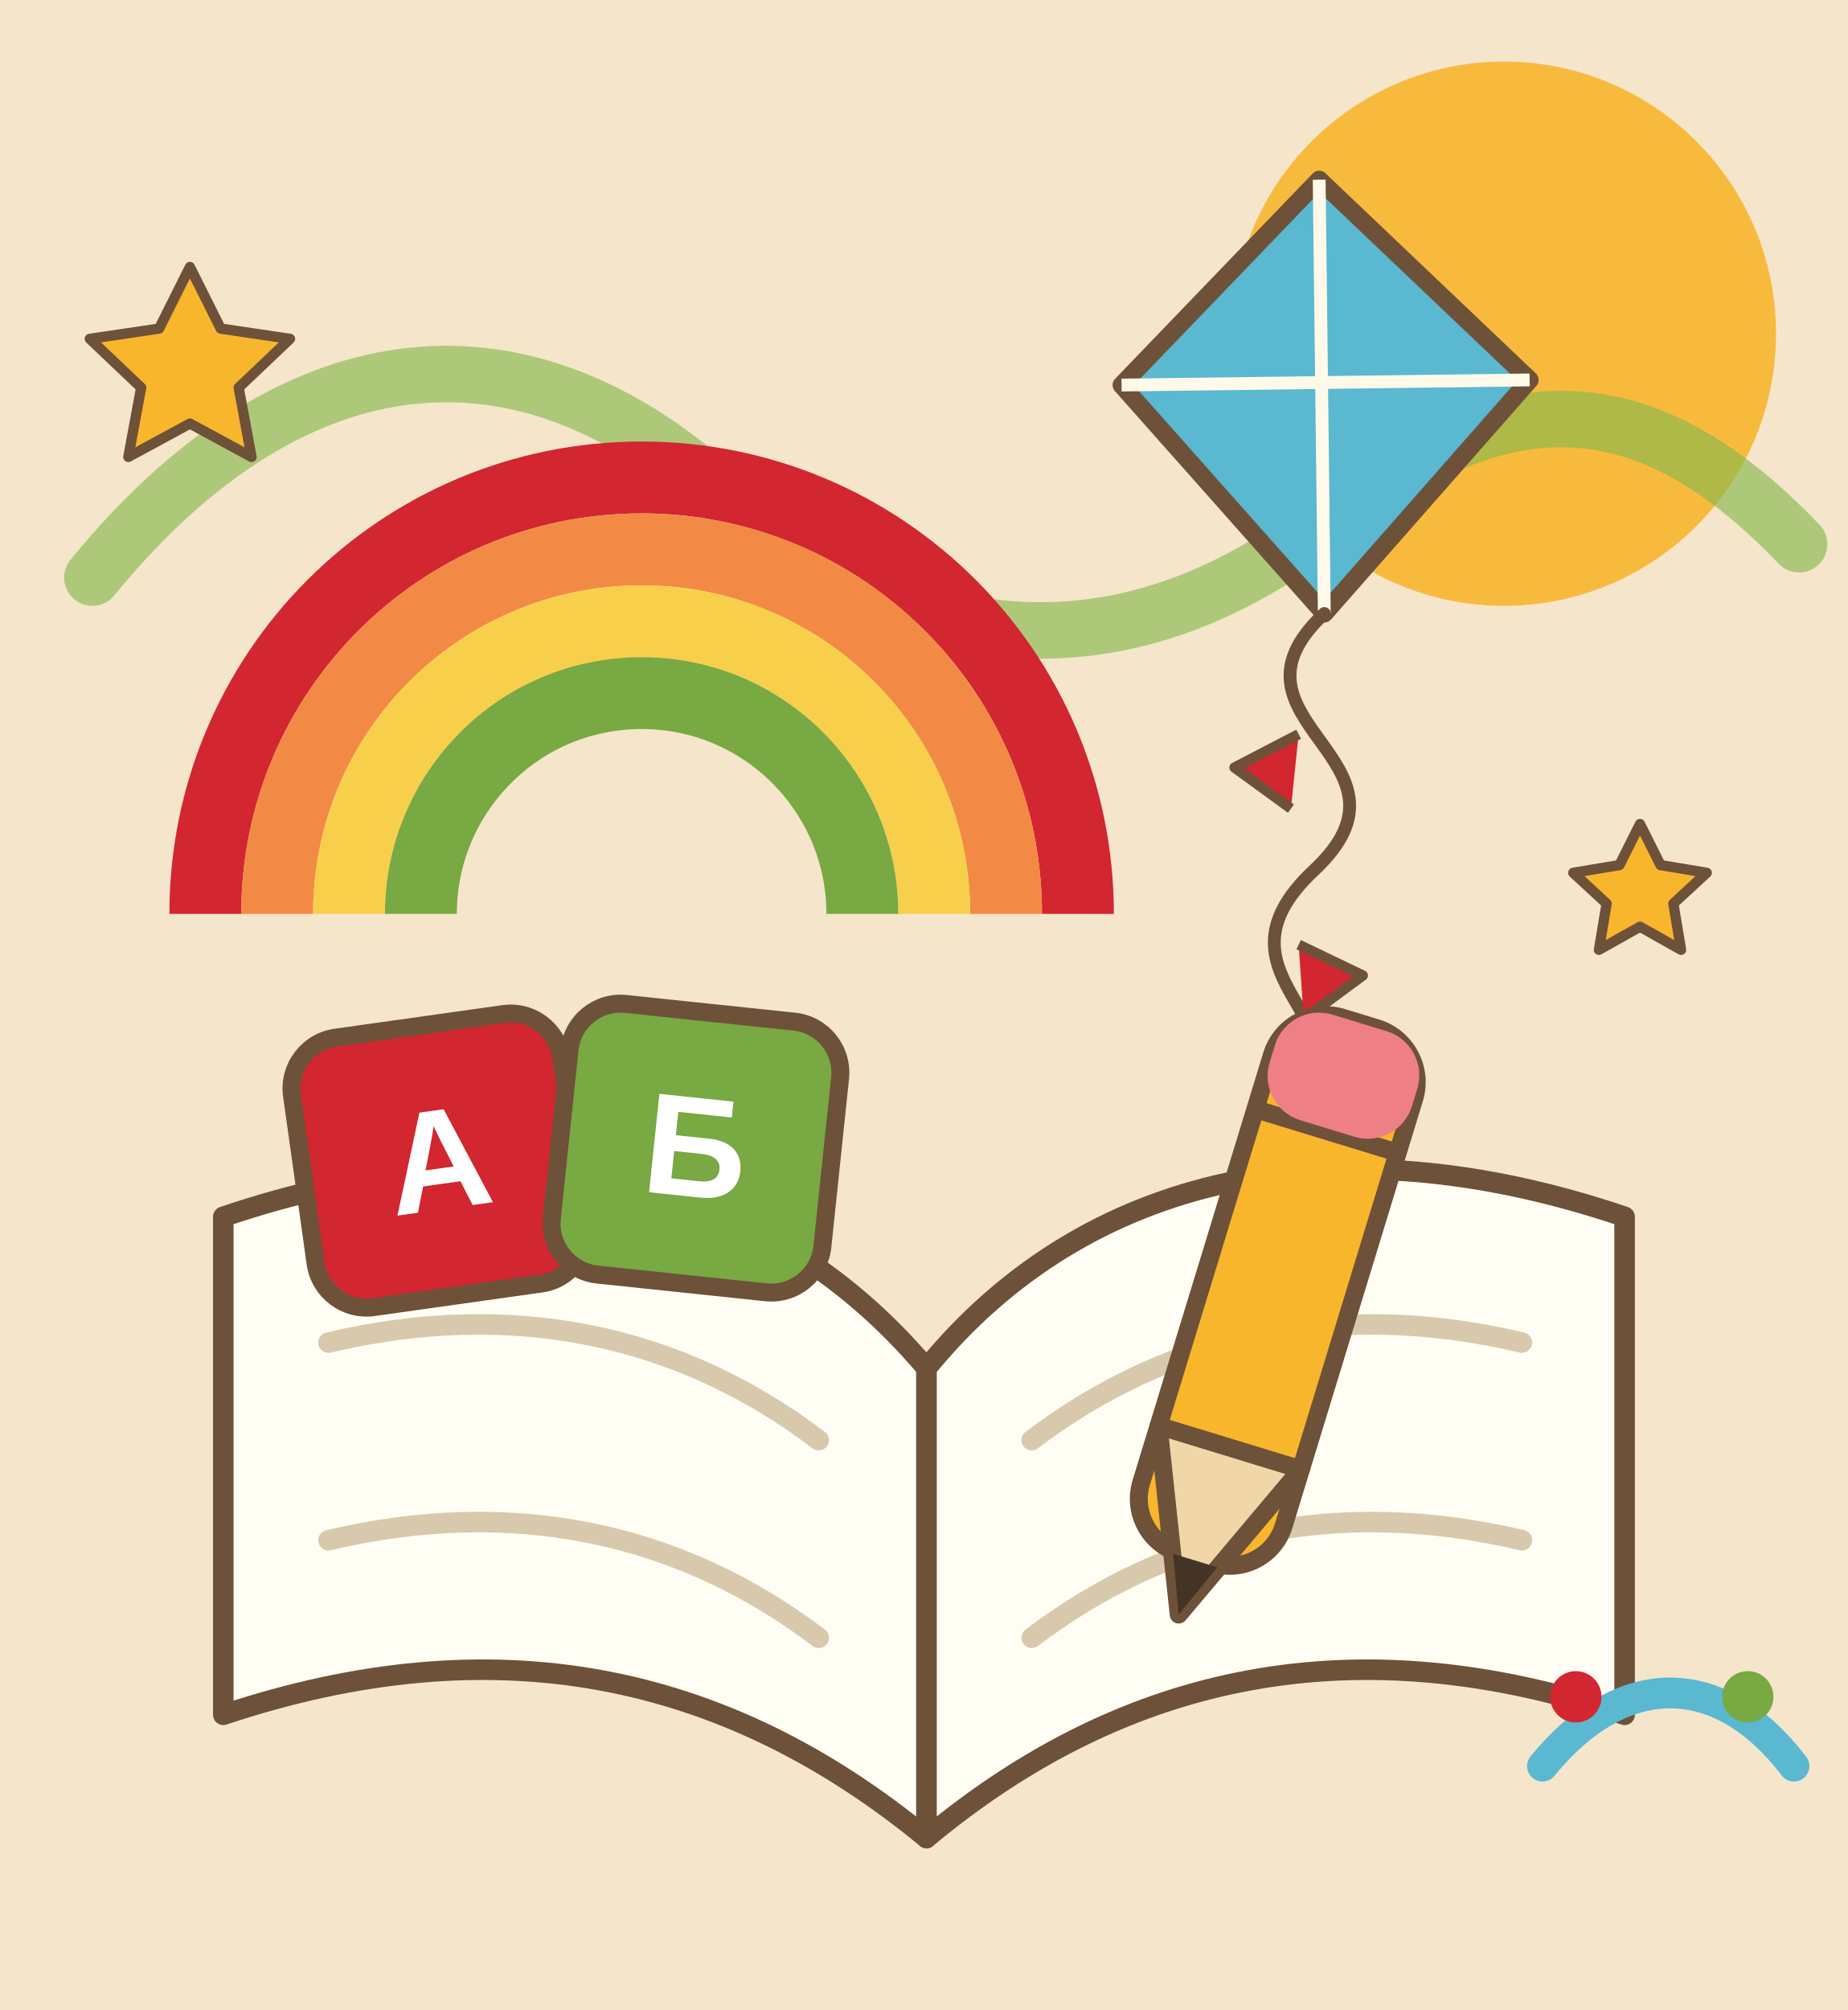
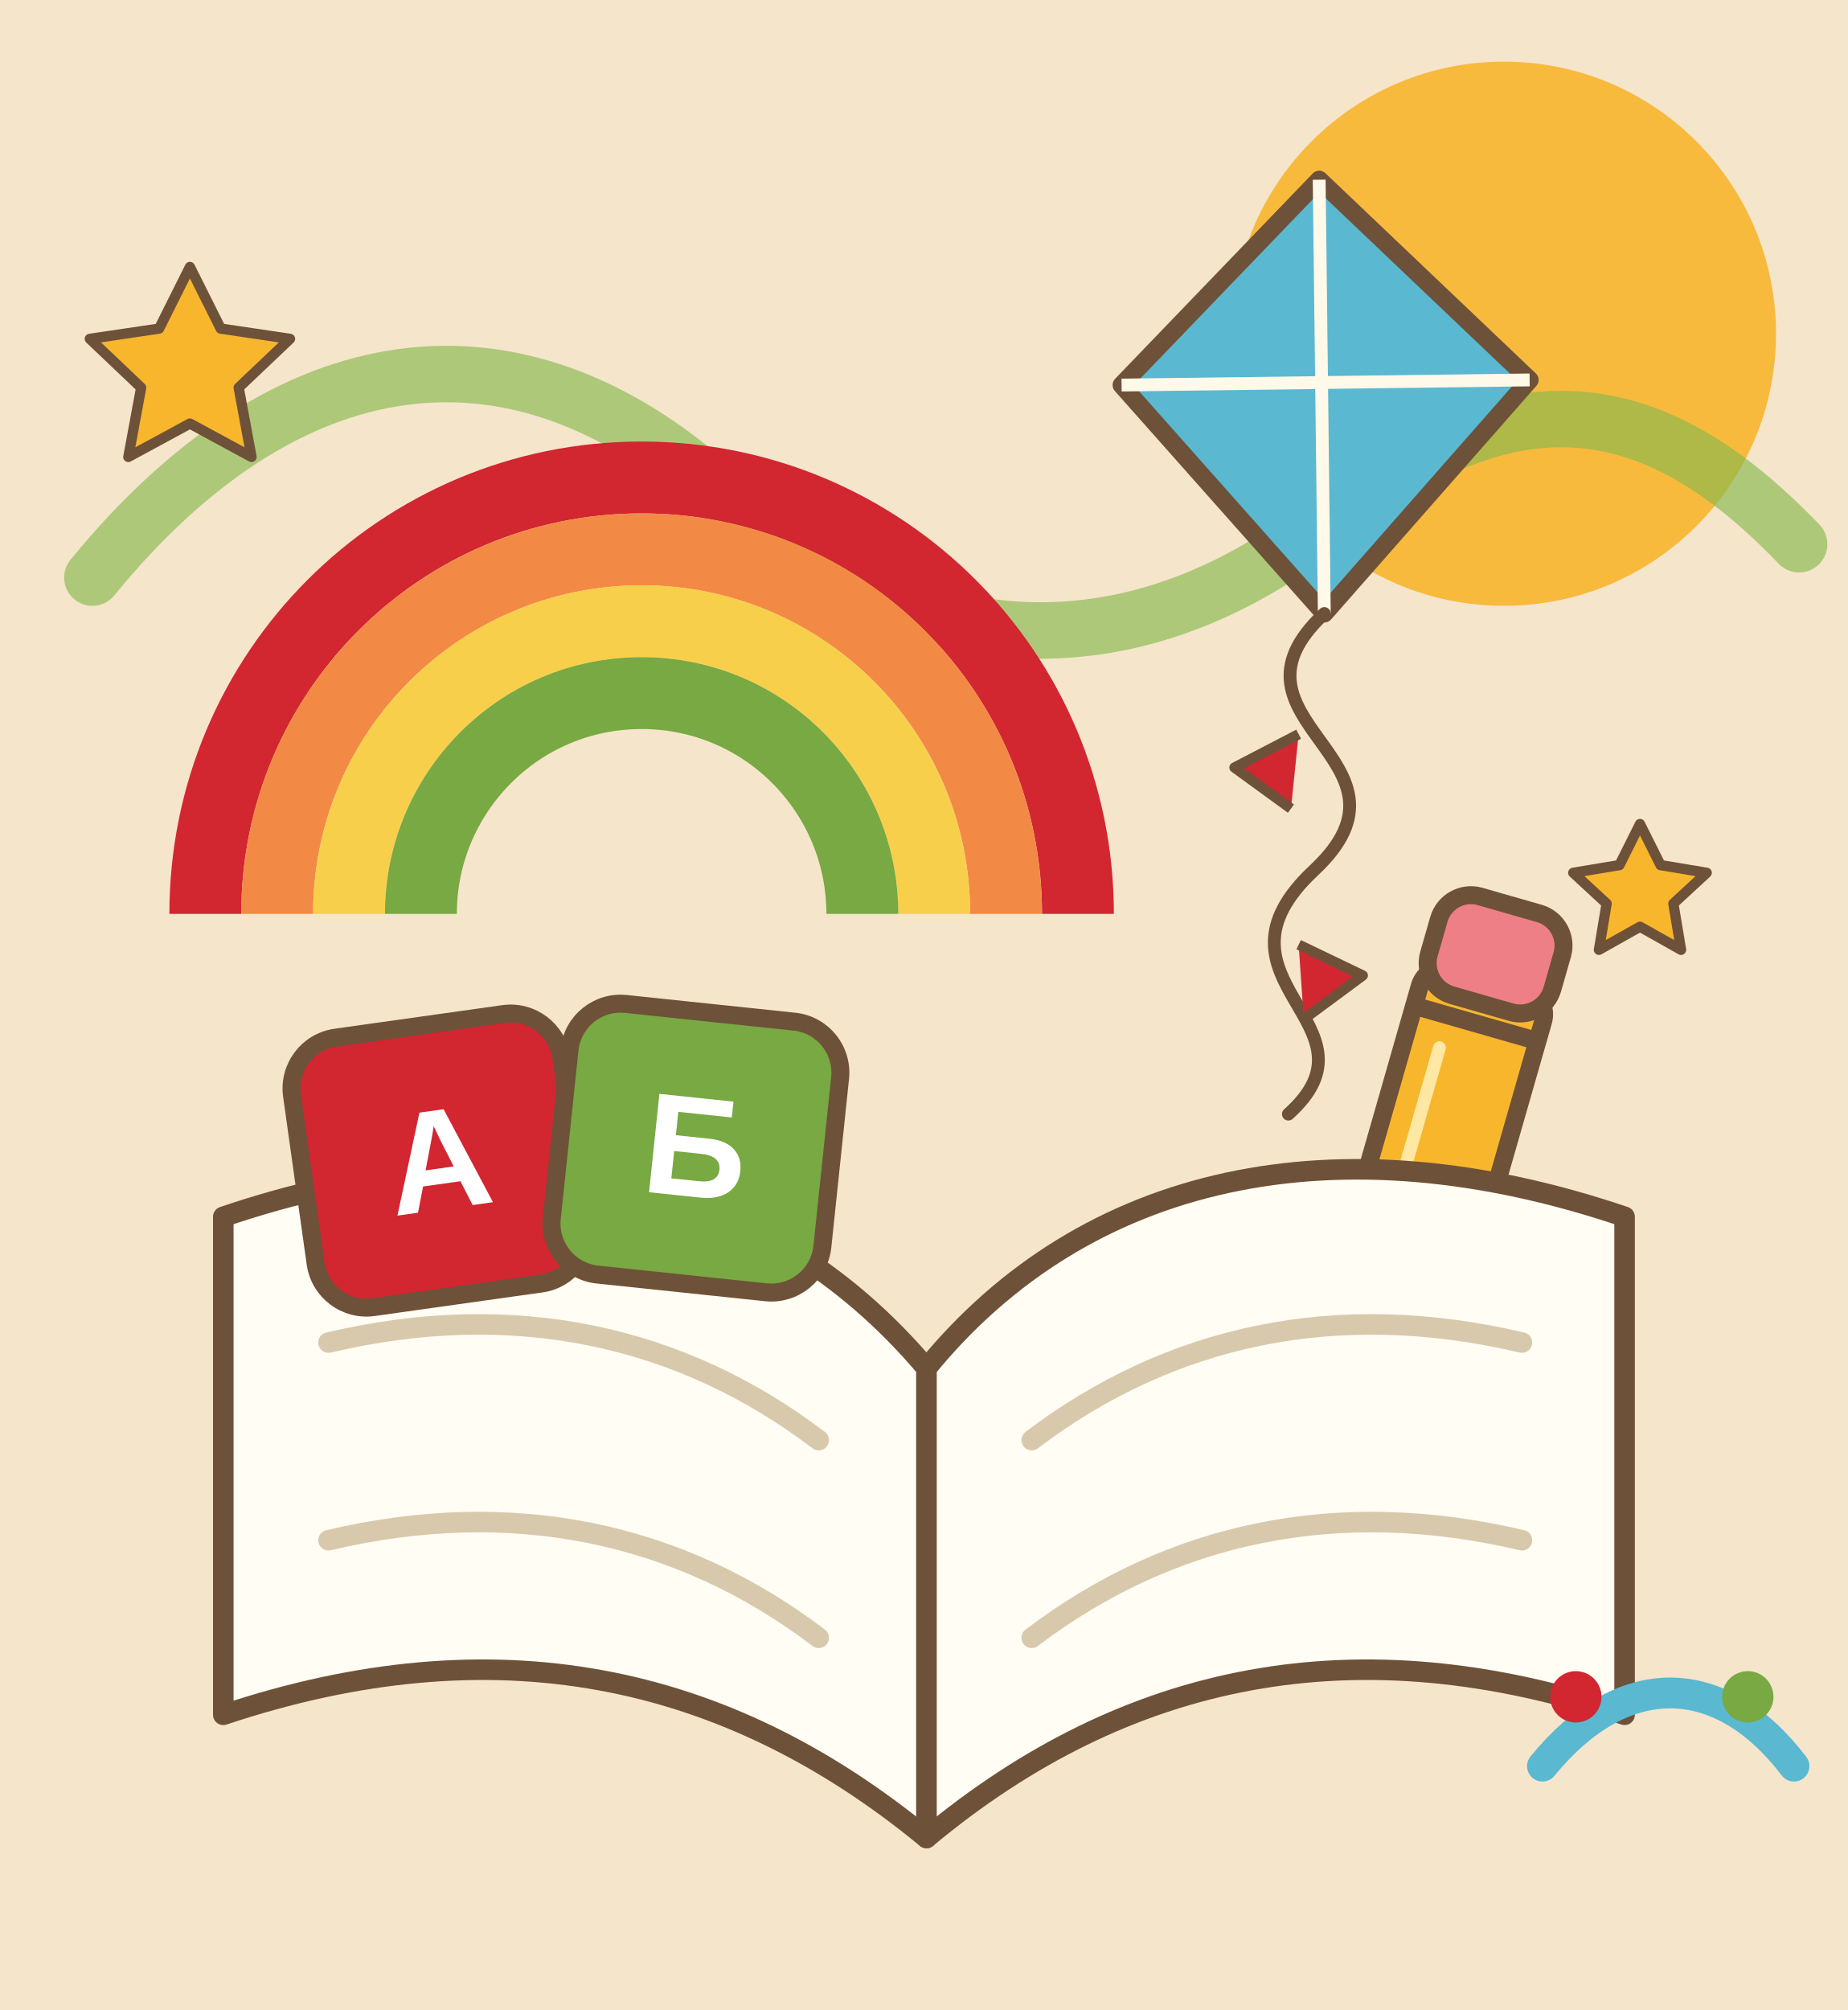
<svg xmlns="http://www.w3.org/2000/svg" width="720" height="783" viewBox="0 0 720 783" role="img" aria-labelledby="title desc">
  <rect width="720" height="783" fill="#f5e5cb" />
  <circle cx="586" cy="130" r="106" fill="#f8b62d" opacity=".9" />
  <path d="M36 225C112 132 201 121 279 191s164 72 241 10 132-40 181 11" fill="none" stroke="#85b94d" stroke-width="22" stroke-linecap="round" opacity=".65" />
  <path d="m514 70 82 78-80 91-79-89Z" fill="#5ab8d1" stroke="#6e5139" stroke-width="7" stroke-linejoin="round" />
  <path d="m514 70 2 169m-79-89 159-2" fill="none" stroke="#fff9e9" stroke-width="5" />
  <path d="M516 239c-45 42 42 57-4 100s29 60-10 95" fill="none" stroke="#6e5139" stroke-width="5" stroke-linecap="round" />
  <path d="m506 286-25 13 22 16m3 53 25 12-23 17" fill="#d22630" stroke="#6e5139" stroke-width="4" stroke-linejoin="round" />
  <path d="M80 356c0-94 76-170 170-170s170 76 170 170" fill="none" stroke="#d22630" stroke-width="28" />
  <path d="M108 356c0-79 64-142 142-142s142 63 142 142" fill="none" stroke="#f28a45" stroke-width="28" />
  <path d="M136 356c0-63 51-114 114-114s114 51 114 114" fill="none" stroke="#f8cf4b" stroke-width="28" />
  <path d="M164 356c0-47 38-86 86-86s86 39 86 86" fill="none" stroke="#78a942" stroke-width="28" />
+   <g transform="translate(527 344) rotate(16 29 121)">
+     <rect x="4" y="34" width="50" height="154" rx="10" fill="#f8b62d" stroke="#6e5139" stroke-width="7" />
+     <rect x="4" y="4" width="50" height="40" rx="13" fill="#ef7f86" stroke="#6e5139" stroke-width="7" />
+     <path d="M4 52h50" fill="none" stroke="#6e5139" stroke-width="7" />
+     <path d="m4 188 25 51 25-51Z" fill="#f1d7a8" stroke="#6e5139" stroke-width="7" stroke-linejoin="round" />
+     <path d="m21 223 8 16 8-16Z" fill="#443426" />
+     <path d="M18 65v108" fill="none" stroke="#fff1b8" stroke-width="5" stroke-linecap="round" opacity=".85" />
+   </g>
  <path d="M87 474c112-38 210-17 274 59v183c-79-65-169-83-274-48Z" fill="#fffdf4" stroke="#6e5139" stroke-width="8" stroke-linejoin="round" />
  <path d="M633 474c-112-38-210-17-272 59v183c78-65 168-83 272-48Z" fill="#fffdf4" stroke="#6e5139" stroke-width="8" stroke-linejoin="round" />
  <path d="M361 533v183" stroke="#6e5139" stroke-width="7" />
  <path d="M128 523c72-17 137-3 191 38m-191 39c72-17 137-3 191 38m274-115c-72-17-137-3-191 38m191 39c-72-17-137-3-191 38" fill="none" stroke="#d8c9ad" stroke-width="8" stroke-linecap="round" />
  <g transform="translate(111 407) rotate(-8)">
    <rect width="106" height="106" rx="20" fill="#d22630" stroke="#6e5139" stroke-width="7" />
    <text x="53" y="72" text-anchor="middle" font-family="Arial,sans-serif" font-size="56" font-weight="700" fill="#fff">А</text>
  </g>
  <g transform="translate(224 389) rotate(6)">
    <rect width="106" height="106" rx="20" fill="#78a942" stroke="#6e5139" stroke-width="7" />
    <text x="53" y="72" text-anchor="middle" font-family="Arial,sans-serif" font-size="56" font-weight="700" fill="#fff">Б</text>
  </g>
-   <g transform="translate(502 390) rotate(17)">
-     <rect width="58" height="218" rx="22" fill="#f8b62d" stroke="#6e5139" stroke-width="7" />
-     <path d="M0 173h58l-29 68Z" fill="#f1d7a8" stroke="#6e5139" stroke-width="7" stroke-linejoin="round" />
-     <path d="m20 219 9 22 9-22Z" fill="#443426" />
-     <path d="M0 44h58" stroke="#6e5139" stroke-width="7" />
-     <rect width="58" height="43" rx="18" fill="#ef7f86" />
-   </g>
  <g fill="#f8b62d" stroke="#6e5139" stroke-width="4" stroke-linejoin="round">
    <path d="m74 104 12 24 27 4-20 19 5 27-24-13-24 13 5-27-20-19 27-4Z" />
    <path d="m639 321 8 16 18 3-13 12 3 18-16-9-16 9 3-18-13-12 18-3Z" />
  </g>
  <path d="M601 688c31-38 69-38 98 0" fill="none" stroke="#5ab8d1" stroke-width="12" stroke-linecap="round" />
  <circle cx="614" cy="661" r="10" fill="#d22630" />
  <circle cx="681" cy="661" r="10" fill="#78a942" />
</svg>
